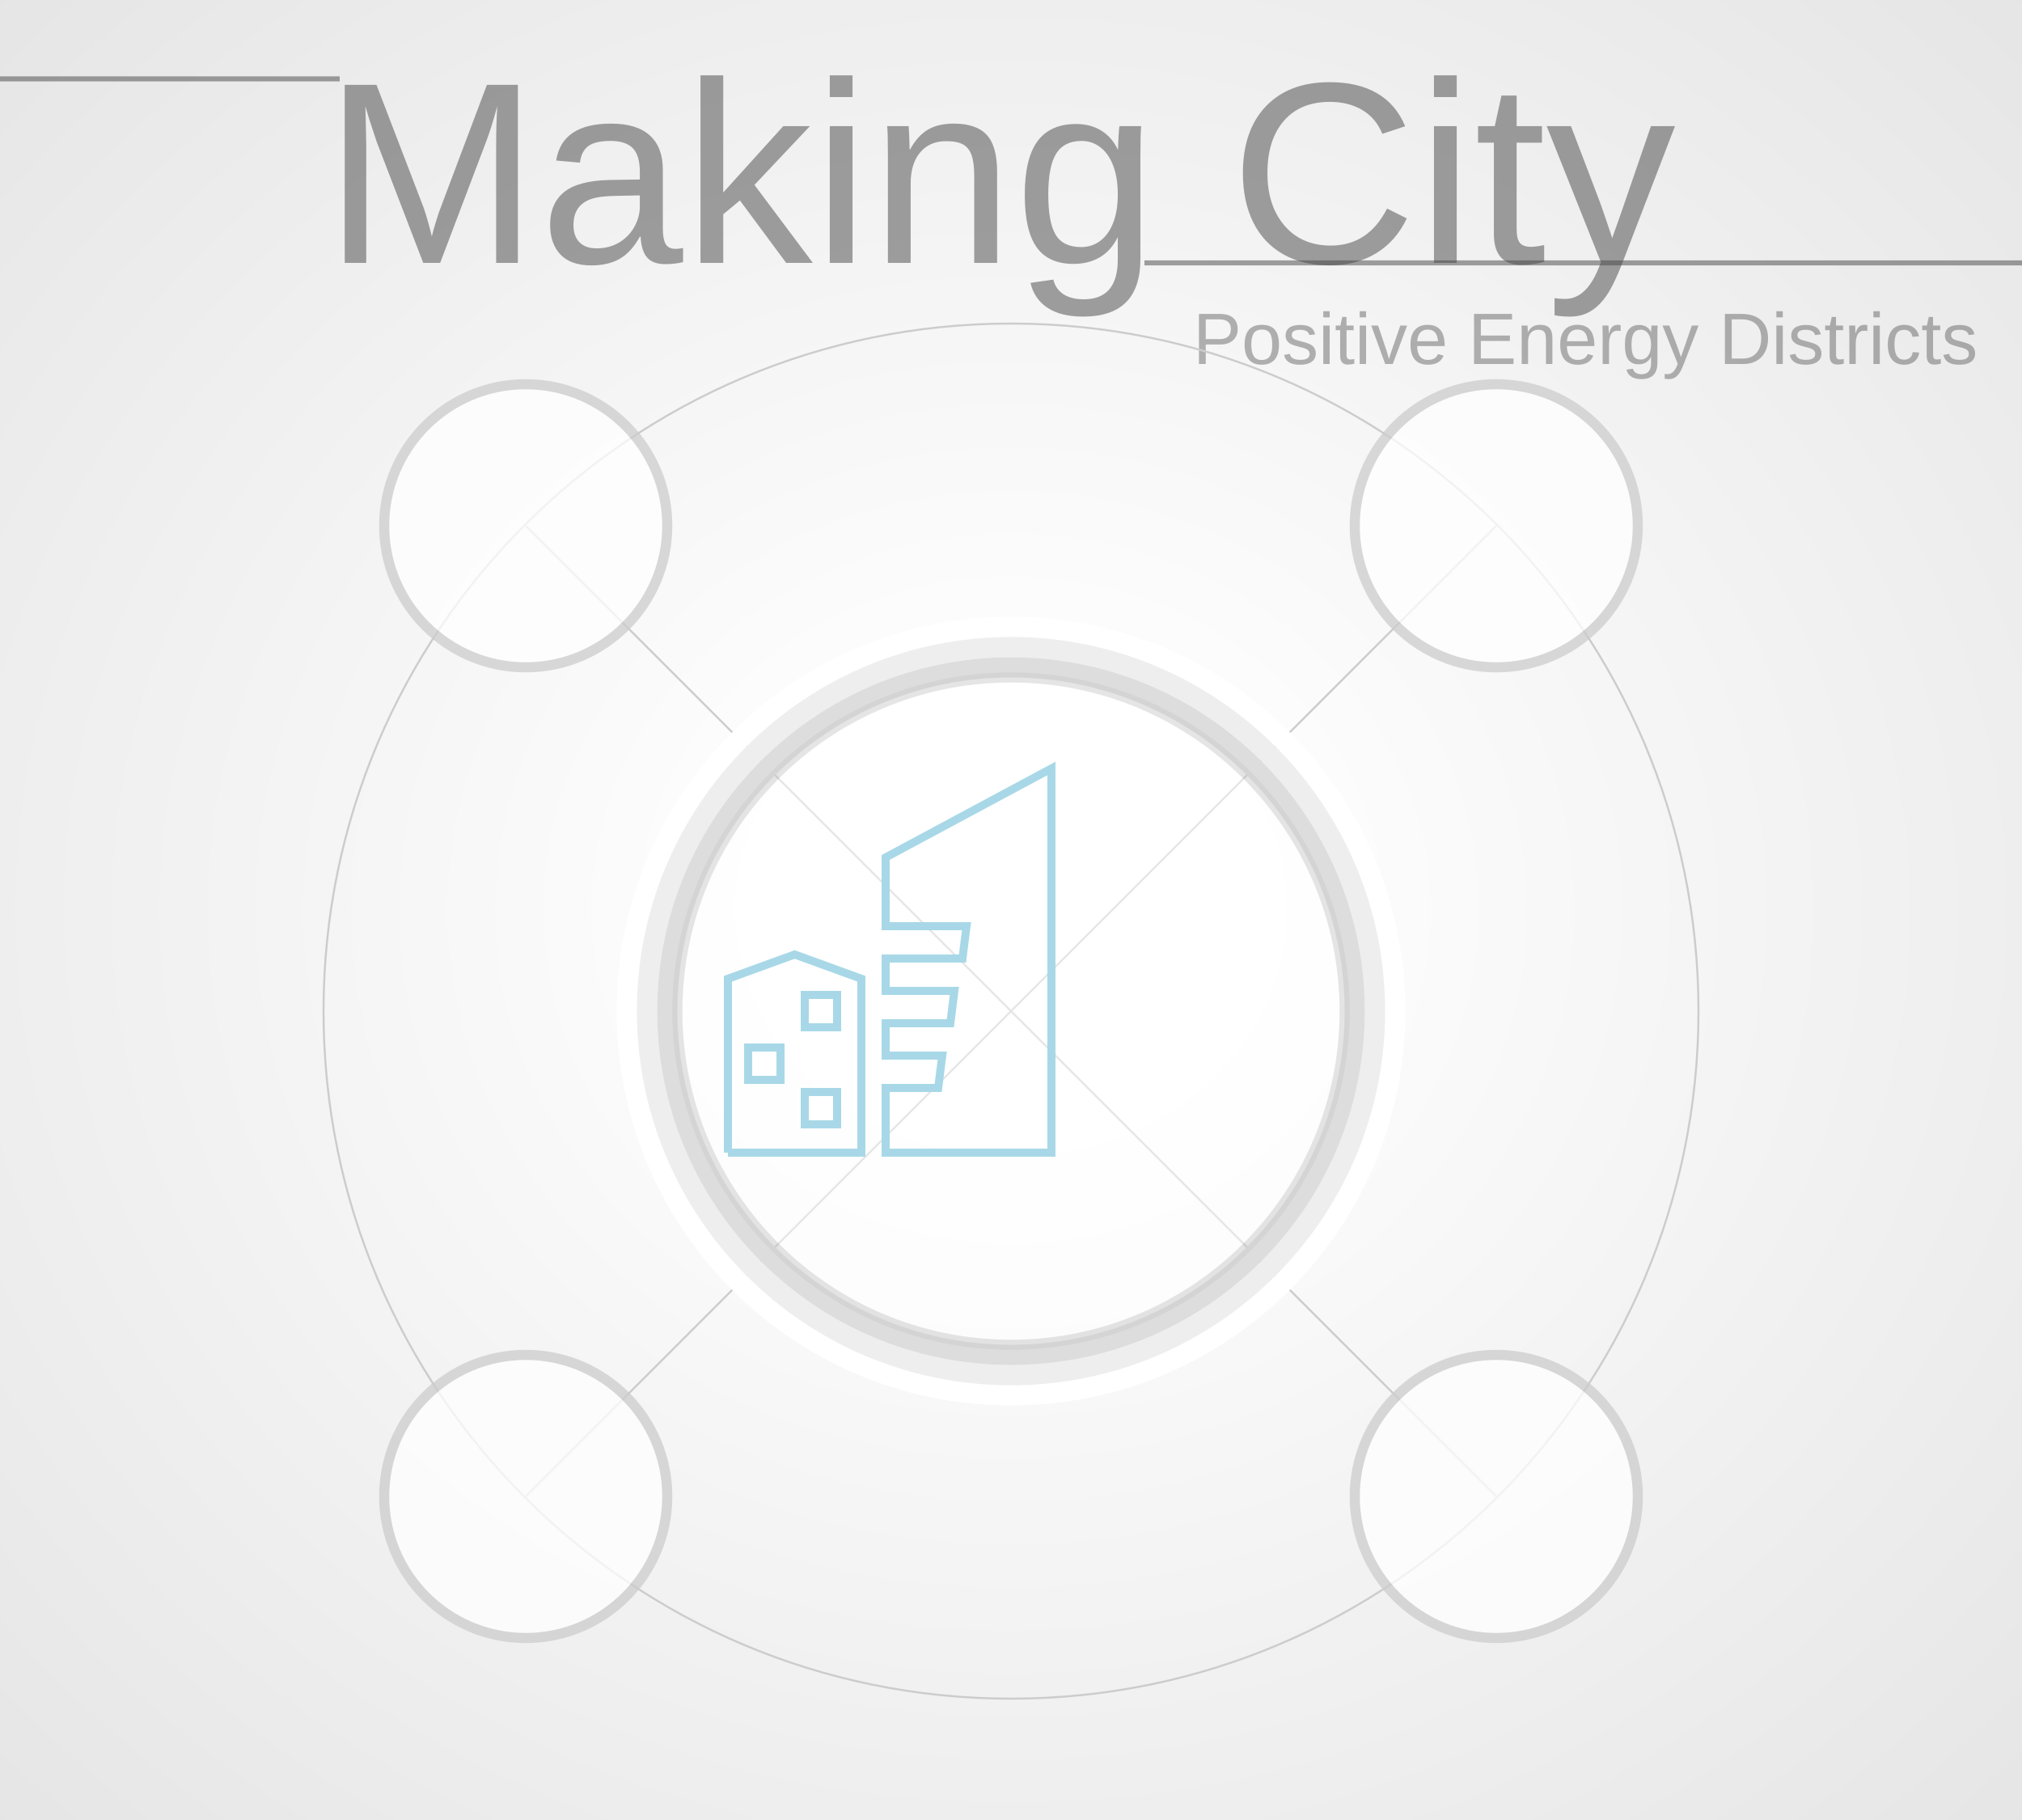
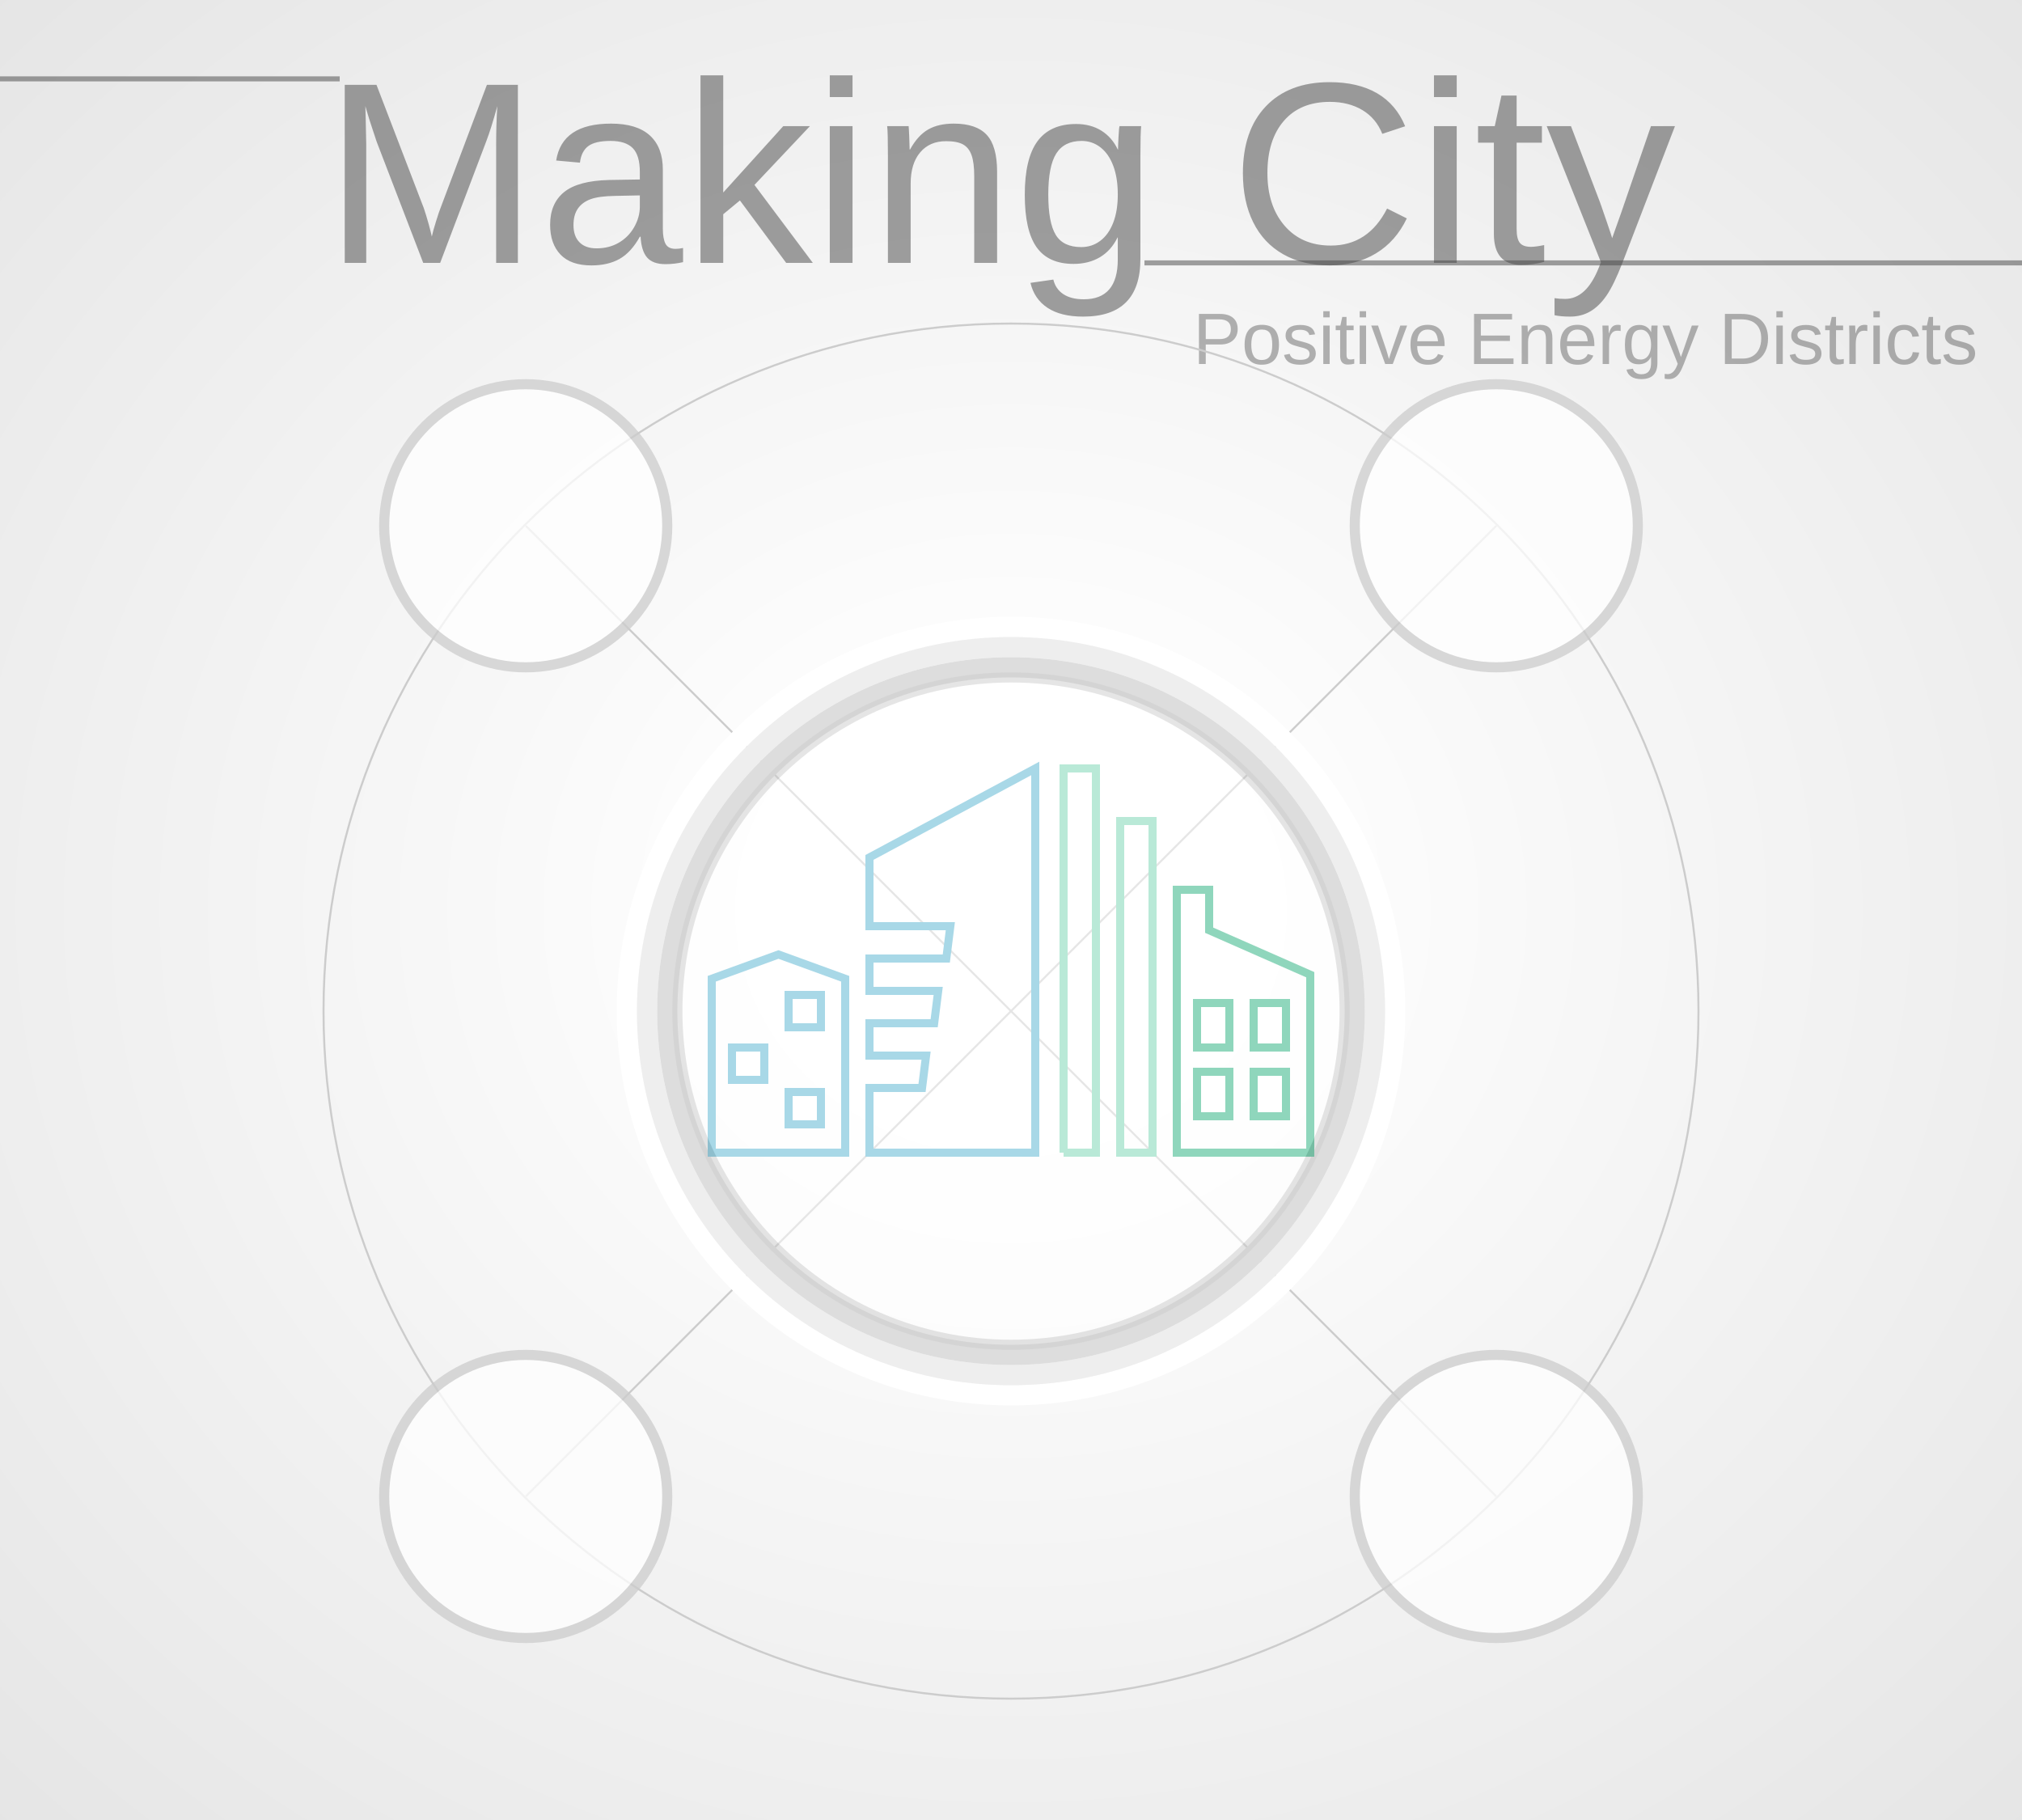
<svg xmlns="http://www.w3.org/2000/svg" width="1000" height="900" viewBox="-500 -500 1000 900" preserveAspectRatio="xMinYMin meet">
  <style>
.line {
	fill: none;
	stroke-width: 1;
	stroke: #ccc;
}
.circle-district {
	cursor: pointer;
}
.grid-head {
	opacity: 0.5;
	stroke-width: 2.5;
	stroke: #444;
}
</style>
  <defs>
    <radialGradient id="grad" cx="50%" cy="50%" r="100%">
      <stop offset="10%" style="stop-color:#fff; stop-opacity:1" />
      <stop offset="50%" style="stop-color:#eee; stop-opacity:1" />
      <stop offset="90%" style="stop-color:#ddd; stop-opacity:1" />
    </radialGradient>
  </defs>
  <rect x="-500" y="-500" width="1000" height="900" fill="url(#grad)" stroke-width="0" stroke="#000" />
  <text x="-340" y="-370" opacity="0.5" font-family="Arial, Helvetica, sans-serif" font-size="128px" fill="#444">Making City</text>
  <path class="grid-head" d="M-500 -461 H-332" />
  <path class="grid-head" d="M66 -370 H500" />
  <text x="90" y="-320" opacity="0.4" font-family="Arial, Helvetica, sans-serif" font-size="36px" fill="#444">Positive Energy Districts</text>
  <path class="line" d="M0,0 L240,-240" />
  <path class="line" d="M0,0 L240,240" />
  <path class="line" d="M0,0 L-240,-240" />
  <path class="line" d="M0,0 L-240,240" />
  <circle cx="0" cy="0" r="340" stroke-width="1" stroke="#ccc" fill="none" />
  <circle cx="0" cy="0" r="190" stroke-width="10" stroke="#fff" fill="none" />
  <circle cx="0" cy="0" r="180" stroke-width="10" stroke="#eee" fill="none" />
  <circle cx="0" cy="0" r="170" stroke-width="10" stroke="#ddd" fill="none" />
-   <path id="first-building-path" d="M0,0 L0,43 L16.5,49 L33,43 L33,0 L0,0    M39,0 L39,16 L52,16 L53,24 L39,24 L39,32 L55,32 L56,40 L39,40 L39,48 L58,48 L59,56 L39,56 L39,73 L80,95 L80,0 L39,0 Z" style="stroke:#51b0ce;stroke-width:2px;stroke-dasharray:0px 0px;fill:none;transform: scaleY(-2) scaleX(2) translate(-70px,-35px);">
+   <path id="first-building-path" d="M0,0 L0,43 L16.5,49 L33,43 L33,0 L0,0 Z   M39,0 L39,16 L52,16 L53,24 L39,24 L39,32 L55,32 L56,40 L39,40 L39,48 L58,48 L59,56 L39,56 L39,73 L80,95 L80,0 L39,0 Z" style="stroke:#51b0ce;stroke-width:2px;stroke-dasharray:0px 0px;fill:none;transform: scaleY(-2) scaleX(2) translate(-74px,-35px);">
    <animate id="first-building-path-animate" attributeName="stroke-dashoffset" from="0" to="0" dur="2s" repeatCount="1" />
  </path>
-   <rect x="19" y="7" width="8" height="8" style="stroke:#51b0ce;stroke-width:2px;fill:#fff;transform: scaleY(-2) scaleX(2) translate(-70px,-35px);">
+   <rect x="19" y="7" width="8" height="8" style="stroke:#51b0ce;stroke-width:2px;fill:#fff;transform: scaleY(-2) scaleX(2) translate(-74px,-35px);">
    <animate attributeName="opacity" from="0" to="1" dur="2s" />
  </rect>
-   <rect x="5" y="18" width="8" height="8" style="stroke:#51b0ce;stroke-width:2px;fill:#fff;transform: scaleY(-2) scaleX(2) translate(-70px,-35px);">
+   <rect x="5" y="18" width="8" height="8" style="stroke:#51b0ce;stroke-width:2px;fill:#fff;transform: scaleY(-2) scaleX(2) translate(-74px,-35px);">
    <animate attributeName="opacity" from="0" to="1" dur="2s" />
  </rect>
-   <rect x="19" y="31" width="8" height="8" style="stroke:#51b0ce;stroke-width:2px;fill:#fff;transform: scaleY(-2) scaleX(2) translate(-70px,-35px);">
+   <rect x="19" y="31" width="8" height="8" style="stroke:#51b0ce;stroke-width:2px;fill:#fff;transform: scaleY(-2) scaleX(2) translate(-74px,-35px);">
+     <animate attributeName="opacity" from="0" to="1" dur="2s" />
+   </rect>
+   <path id="second-building-path" d="M87,0 L87,95 L95,95 L95,0 L87,0 M101,0 L101,82 L109,82 L109,0 L101,0 Z" style="stroke:#73d3ae;stroke-width:2px;stroke-dasharray:0px 0px;fill:none;transform: scaleY(-2) scaleX(2) translate(-74px,-35px);">
+     <animate id="second-building-path-animate" attributeName="stroke-dashoffset" from="0" to="0" dur="2s" repeatCount="1" />
+   </path>
+   <path id="third-building-path" d="M115,0 L115,65 L123,65 L123,55 L148,44 L148,0 L115,0 Z" style="stroke:#1fac78;stroke-width:2px;stroke-dasharray:0px 0px;fill:none;transform: scaleY(-2) scaleX(2) translate(-74px,-35px);">
+     <animate id="third-building-path-animate" attributeName="stroke-dashoffset" from="0" to="0" dur="2s" repeatCount="1" />
+   </path>
+   <rect x="120" y="9" width="8" height="11" style="stroke:#1fac78;stroke-width:2px;fill:#fff;transform: scaleY(-2) scaleX(2) translate(-74px,-35px);">
+     <animate attributeName="opacity" from="0" to="1" dur="2s" />
+   </rect>
+   <rect x="120" y="26" width="8" height="11" style="stroke:#1fac78;stroke-width:2px;fill:#fff;transform: scaleY(-2) scaleX(2) translate(-74px,-35px);">
+     <animate attributeName="opacity" from="0" to="1" dur="2s" />
+   </rect>
+   <rect x="134" y="9" width="8" height="11" style="stroke:#1fac78;stroke-width:2px;fill:#fff;transform: scaleY(-2) scaleX(2) translate(-74px,-35px);">
+     <animate attributeName="opacity" from="0" to="1" dur="2s" />
+   </rect>
+   <rect x="134" y="26" width="8" height="11" style="stroke:#1fac78;stroke-width:2px;fill:#fff;transform: scaleY(-2) scaleX(2) translate(-74px,-35px);">
    <animate attributeName="opacity" from="0" to="1" dur="2s" />
  </rect>
  <circle class="circle-district" id="district" cx="0" cy="0" r="165" stroke-width="5" stroke="#ccc" fill="#fff" opacity="0.5" transform="scale(1.0)">
    <animate attributeName="r" begin="0s" dur="3s" repeatCount="indefinite" values="165;175;165" />
  </circle>
  <circle cx="240" cy="-240" r="70" stroke-width="5" stroke="#ccc" fill="#fff" opacity="0.75" />
  <circle cx="240" cy="240" r="70" stroke-width="5" stroke="#ccc" fill="#fff" opacity="0.75" />
  <circle cx="-240" cy="-240" r="70" stroke-width="5" stroke="#ccc" fill="#fff" opacity="0.75" />
  <circle cx="-240" cy="240" r="70" stroke-width="5" stroke="#ccc" fill="#fff" opacity="0.75" />
</svg>
